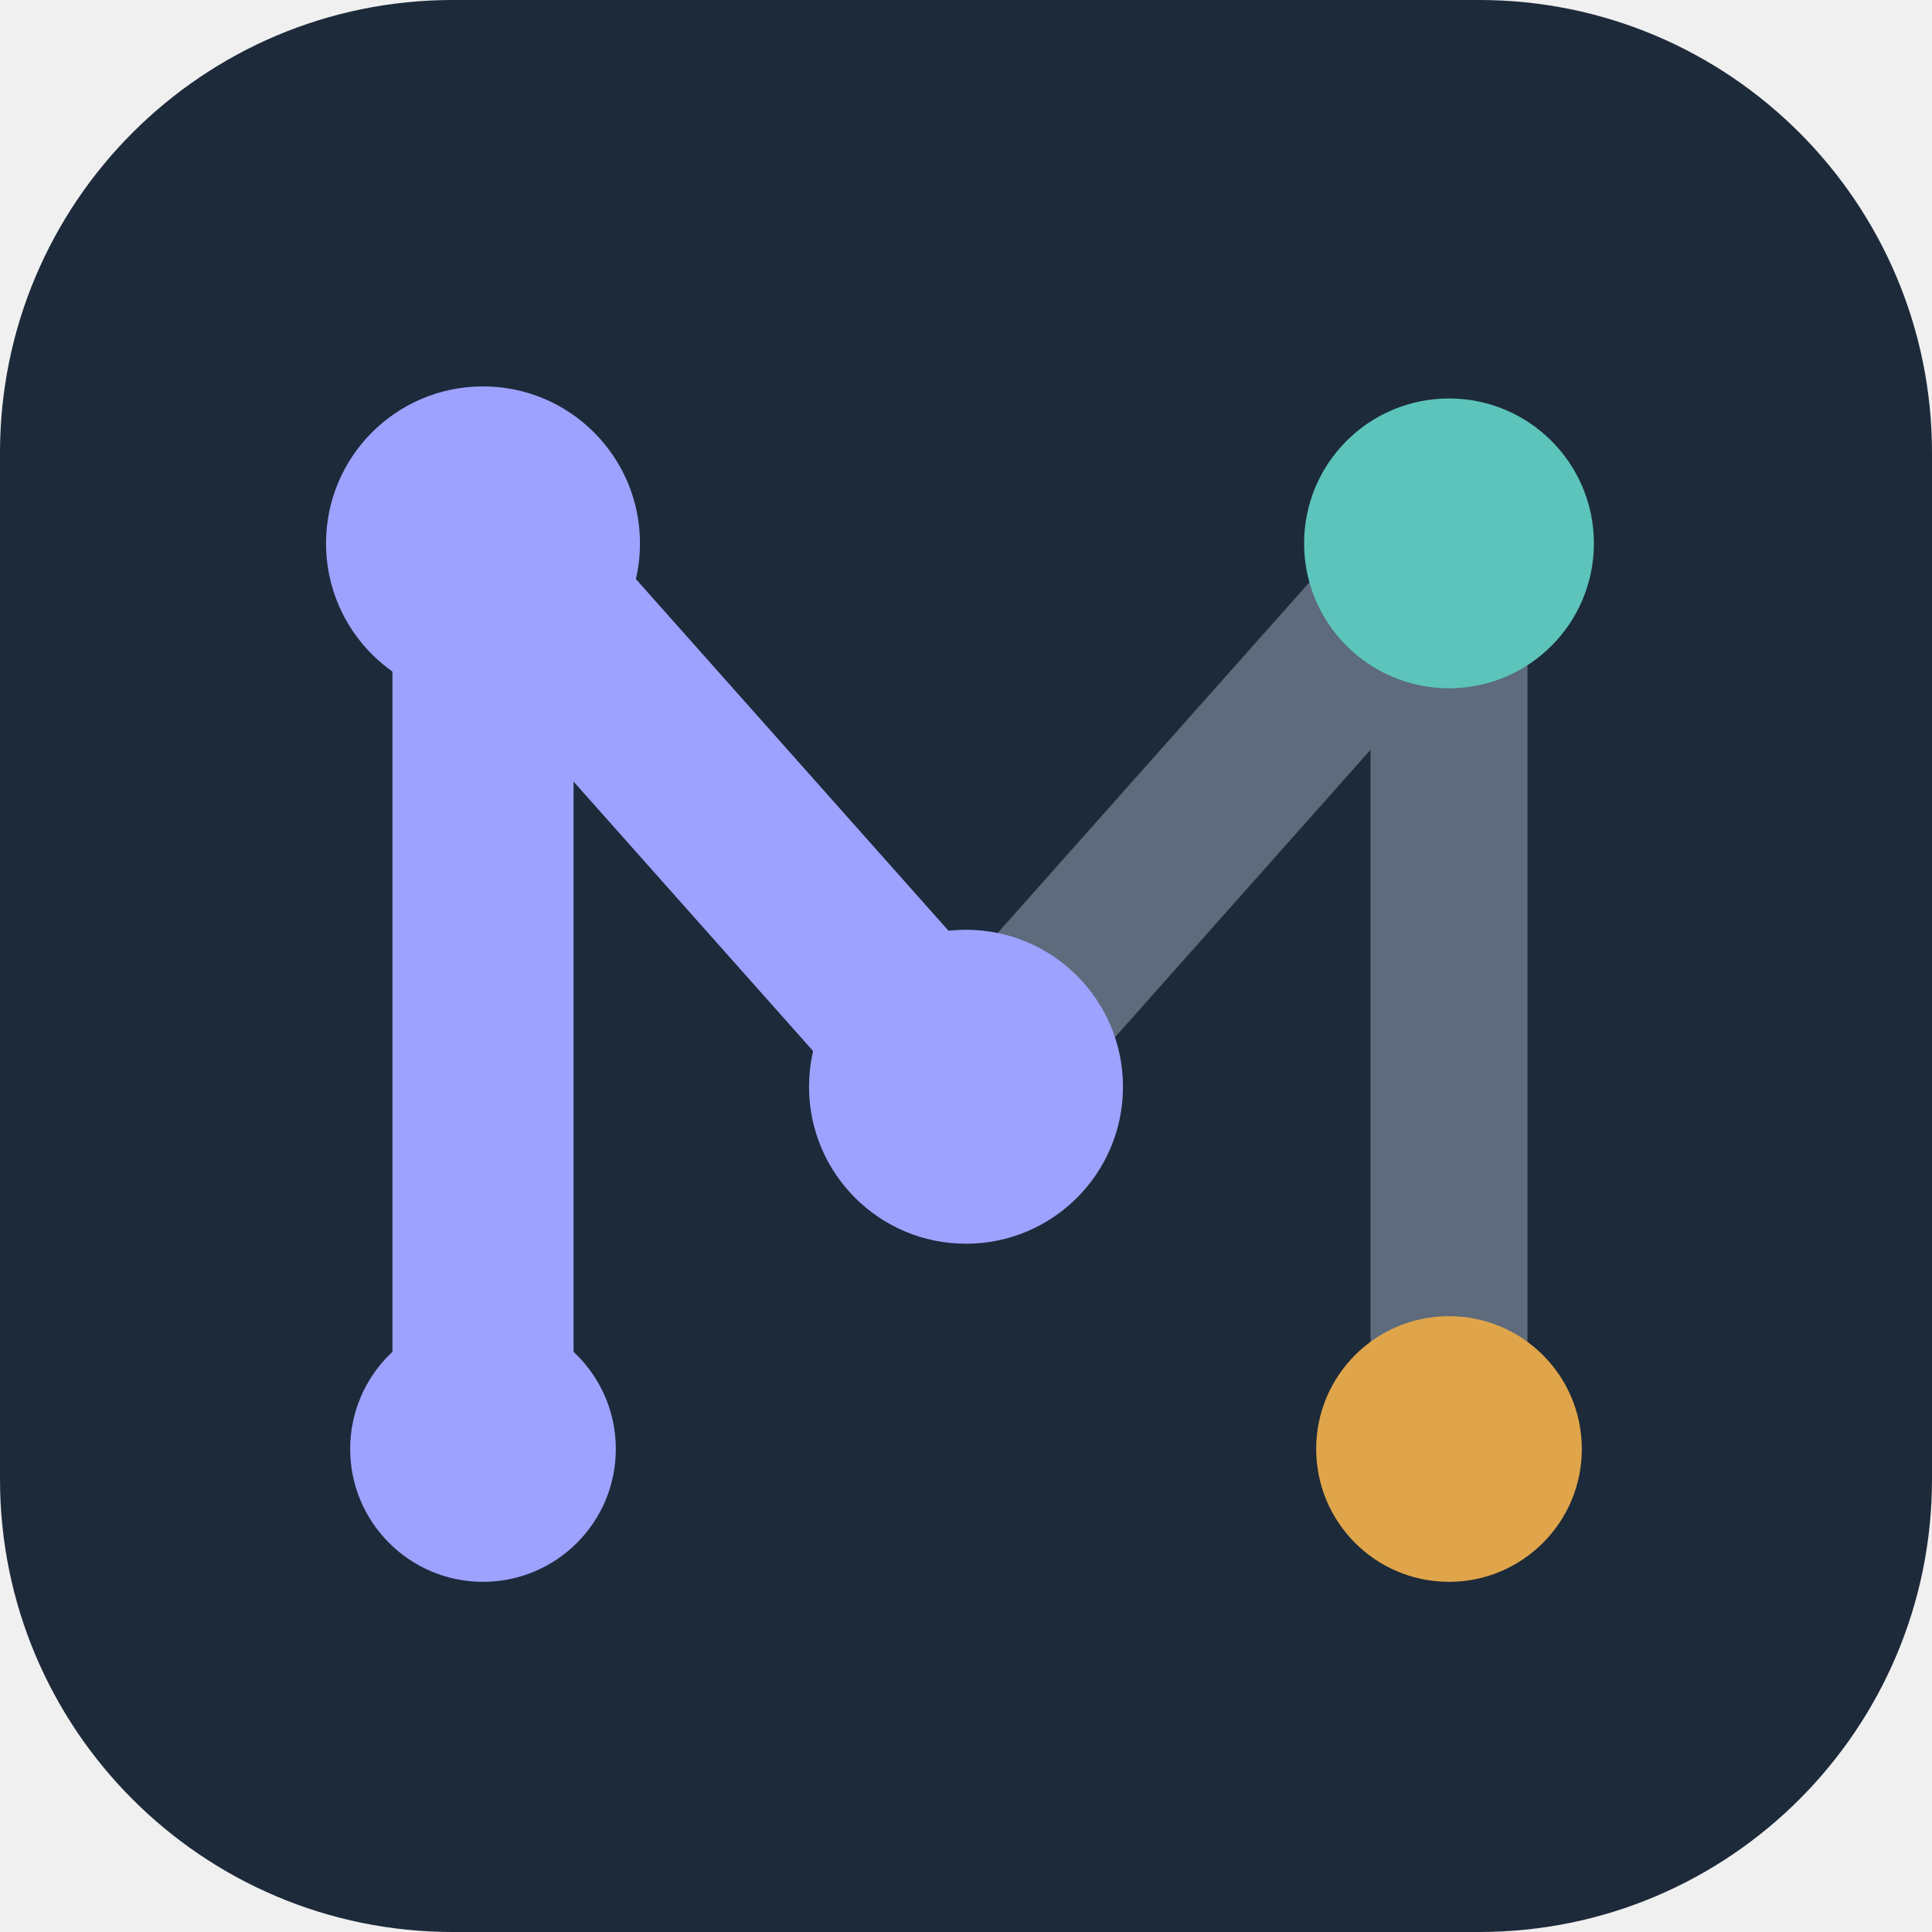
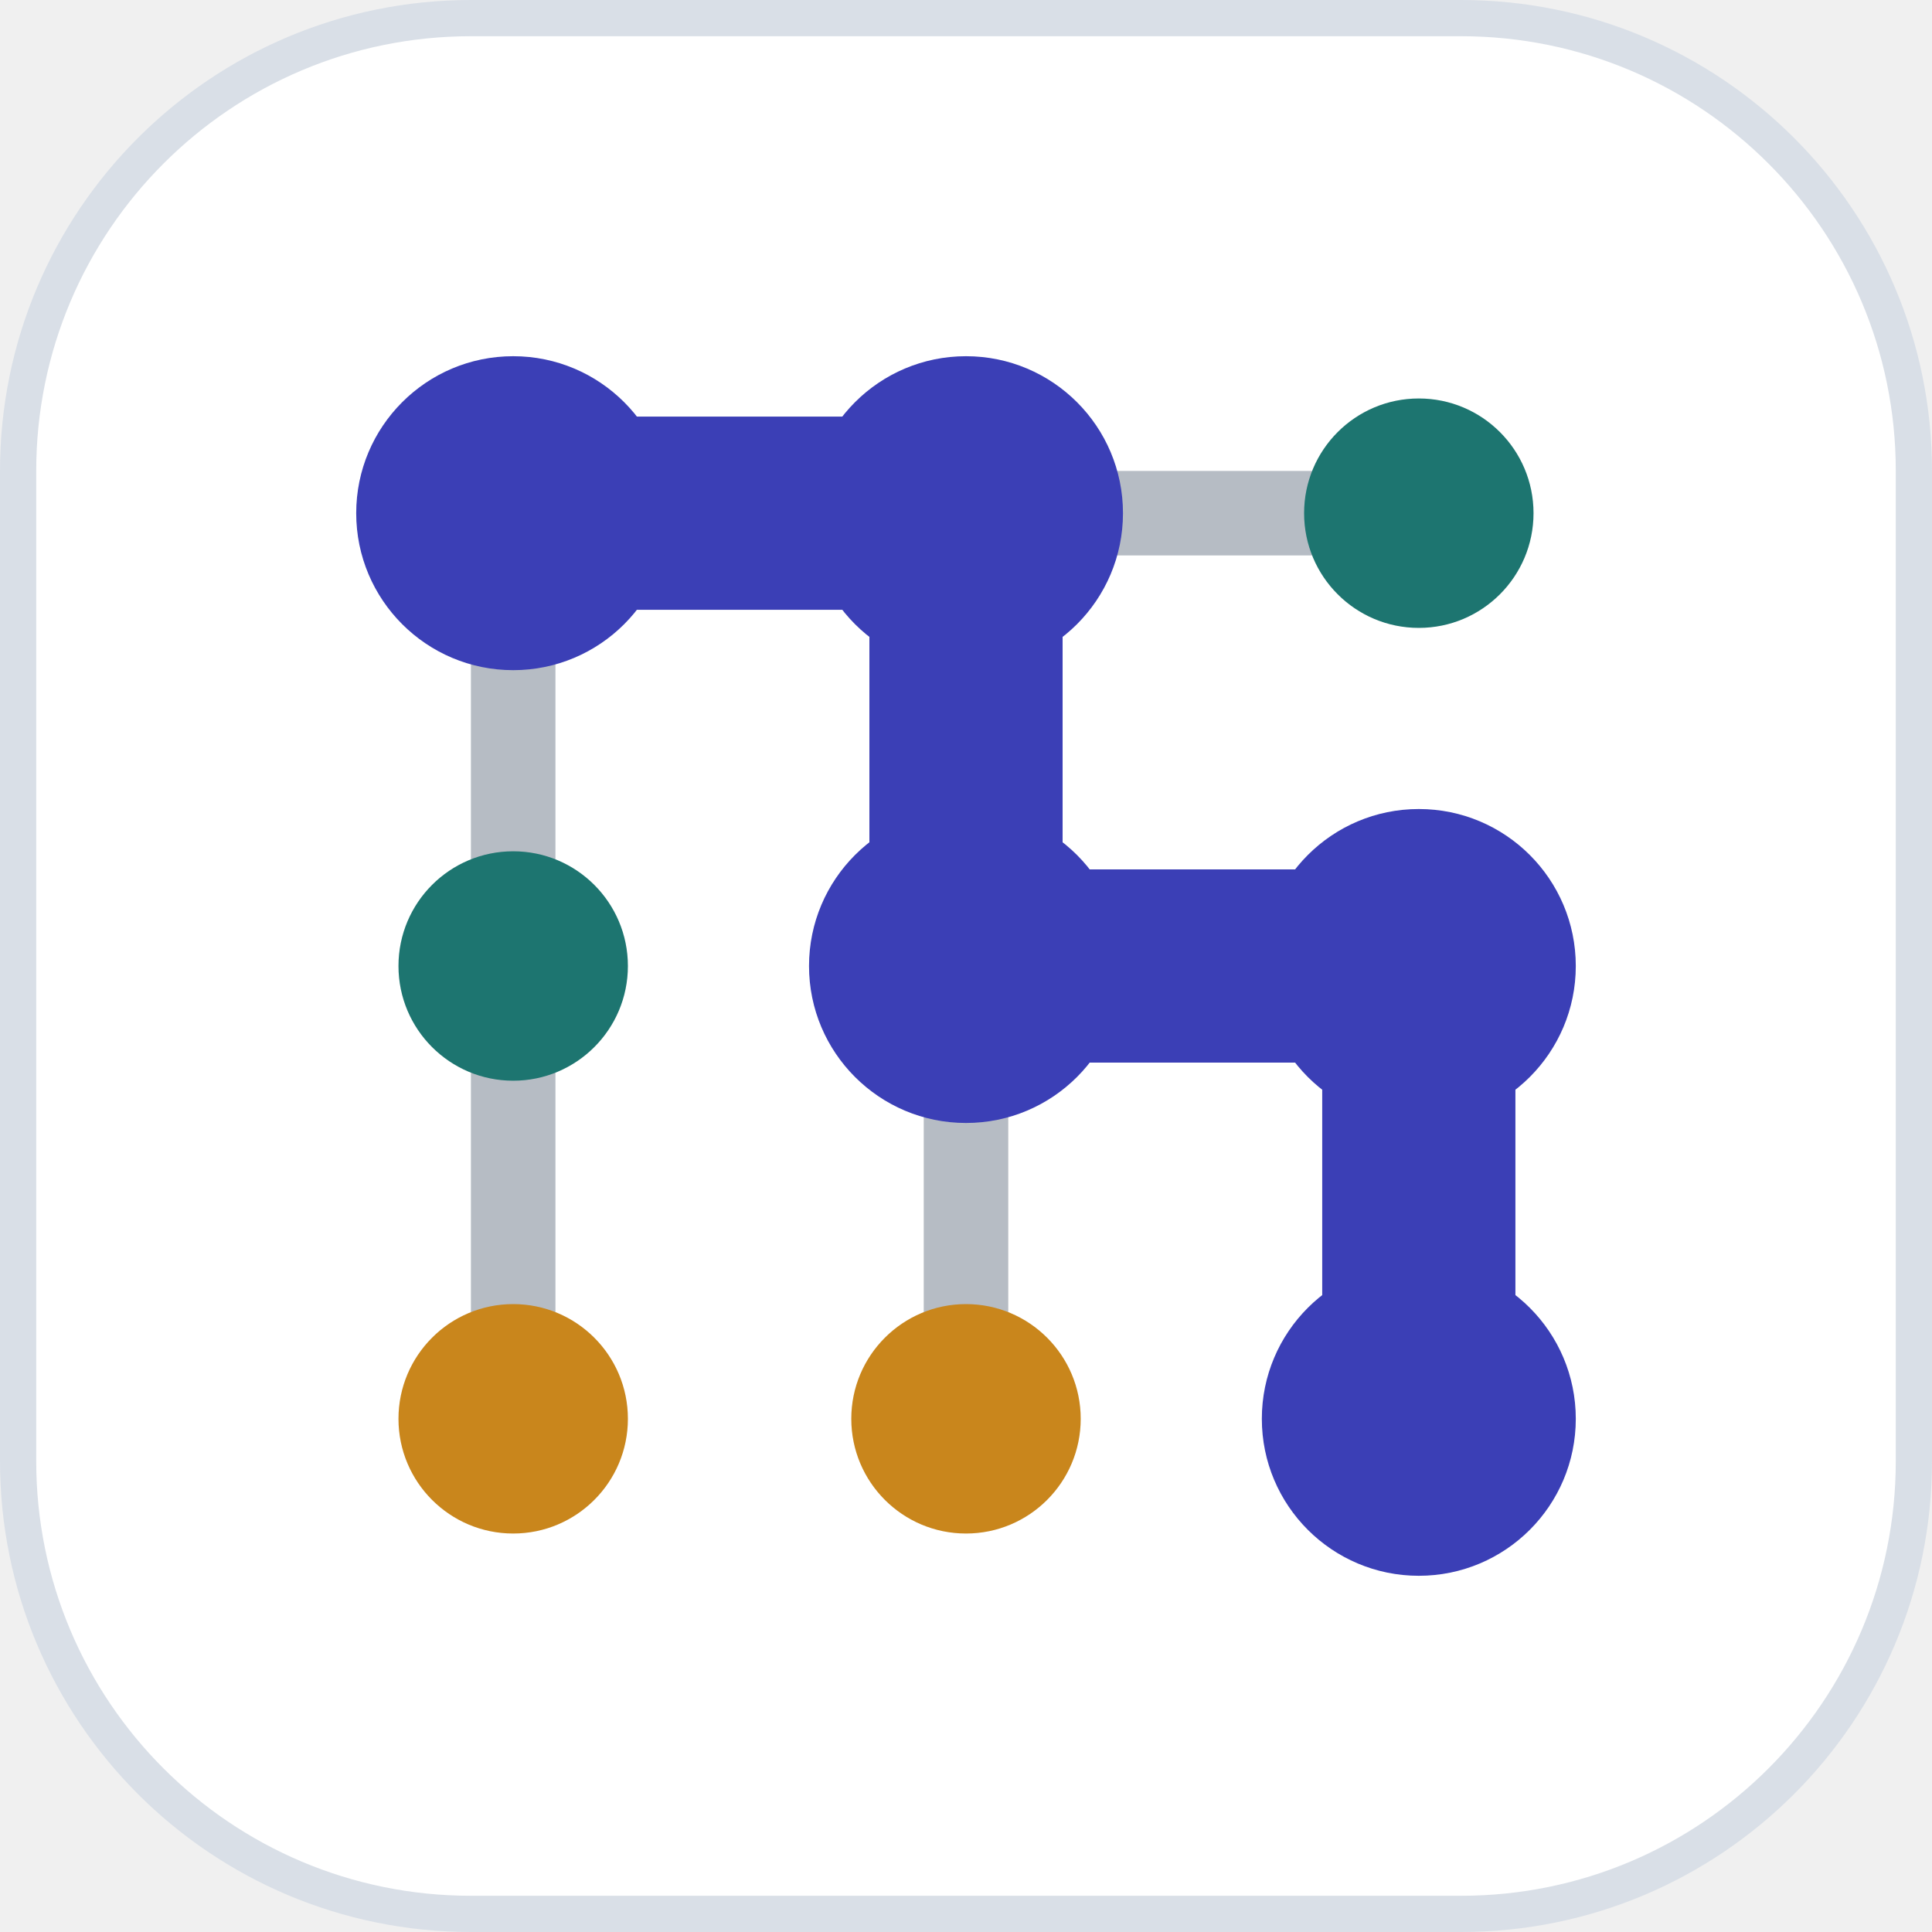
<svg xmlns="http://www.w3.org/2000/svg" viewBox="0 0 32 32" role="img" aria-label="MVPlanner">
-   <rect width="32" height="32" rx="7.5" fill="#1d2a3a" />
-   <path d="M16 18L24 9V24" stroke="#5d6b7c" stroke-width="2.6" fill="none" stroke-linejoin="round" stroke-linecap="round" />
-   <path d="M8 24V9L16 18" stroke="#9da2ff" stroke-width="3" fill="none" stroke-linejoin="round" stroke-linecap="round" />
-   <circle cx="8" cy="24" r="2.2" fill="#9da2ff" />
-   <circle cx="8" cy="9" r="2.6" fill="#9da2ff" />
-   <circle cx="16" cy="18" r="2.6" fill="#9da2ff" />
-   <circle cx="24" cy="9" r="2.4" fill="#5cc4bb" />
-   <circle cx="24" cy="24" r="2.2" fill="#e0a54a" />
+   <rect x="0.3" y="0.3" width="31.4" height="31.4" rx="7.5" fill="#ffffff" stroke="#d9dfe7" stroke-width="0.6" />
+   <path d="M8.5 8.5V23.5M16 16V23.5M16 8.5H23.5" stroke="#5d6b7c" stroke-opacity=".45" stroke-width="1.4" stroke-linecap="round" fill="none" />
+   <path d="M8.5 8.5H16V16H23.5V23.5" stroke="#3b3fb6" stroke-width="3.2" fill="none" stroke-linejoin="round" stroke-linecap="round" />
+   <circle cx="8.5" cy="16" r="1.9" fill="#1d7570" />
+   <circle cx="23.5" cy="8.5" r="1.9" fill="#1d7570" />
+   <circle cx="8.5" cy="23.5" r="1.9" fill="#c9861c" />
+   <circle cx="16" cy="23.5" r="1.9" fill="#c9861c" />
+   <circle cx="8.5" cy="8.5" r="2.6" fill="#3b3fb6" />
+   <circle cx="16" cy="8.5" r="2.6" fill="#3b3fb6" />
+   <circle cx="16" cy="16" r="2.6" fill="#3b3fb6" />
+   <circle cx="23.5" cy="16" r="2.6" fill="#3b3fb6" />
+   <circle cx="23.5" cy="23.5" r="2.6" fill="#3b3fb6" />
</svg>
